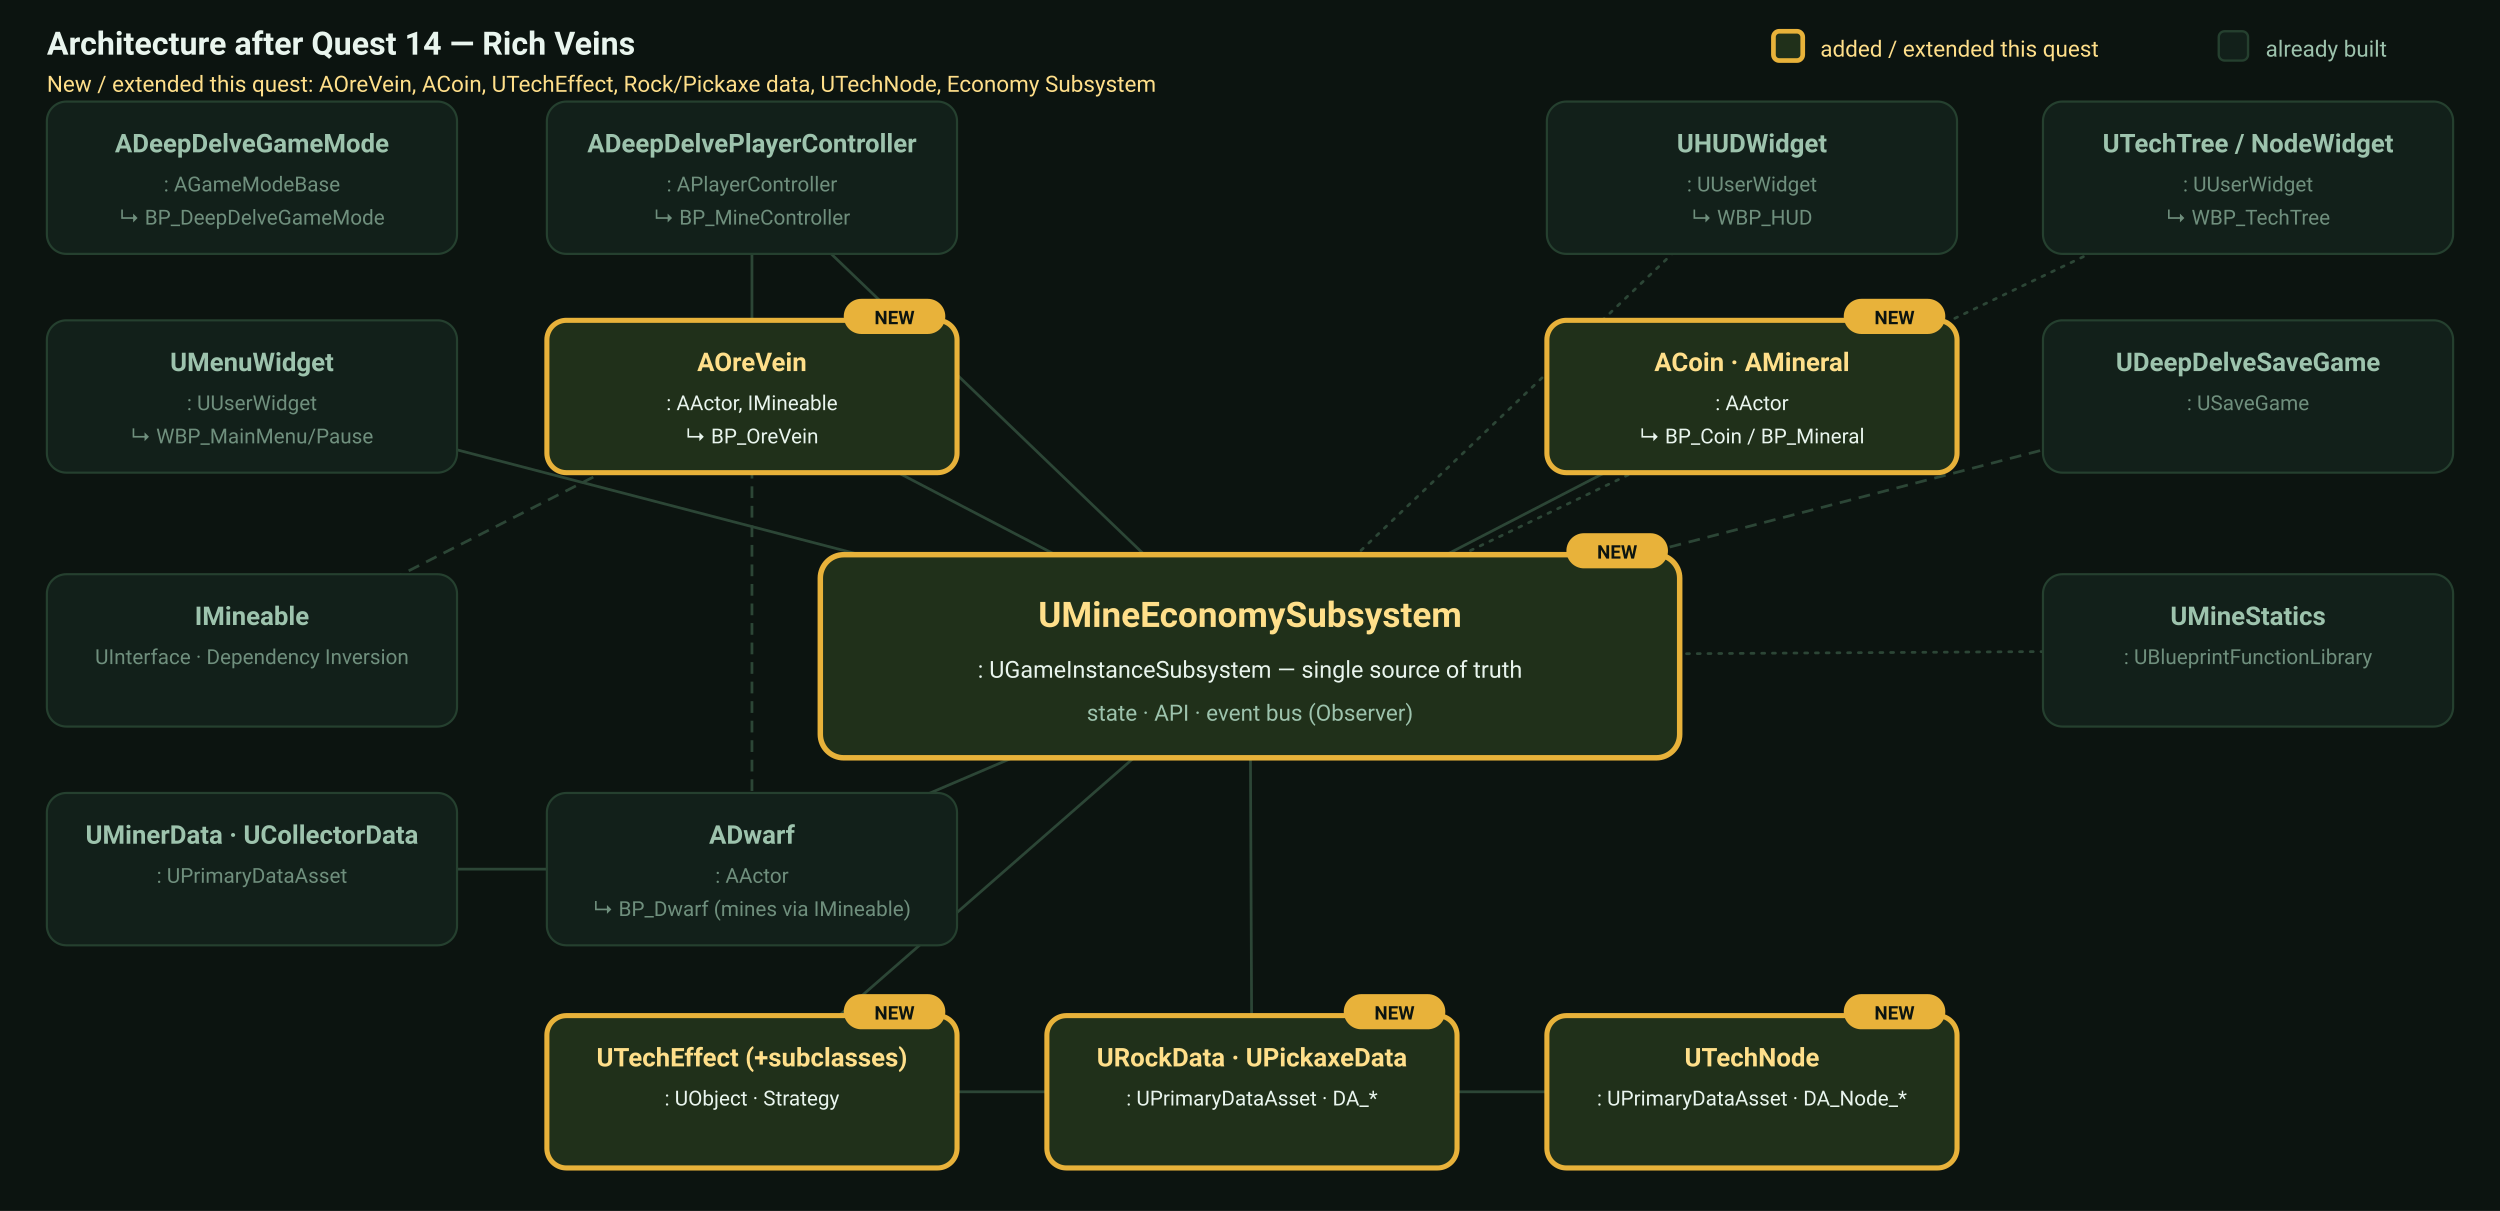
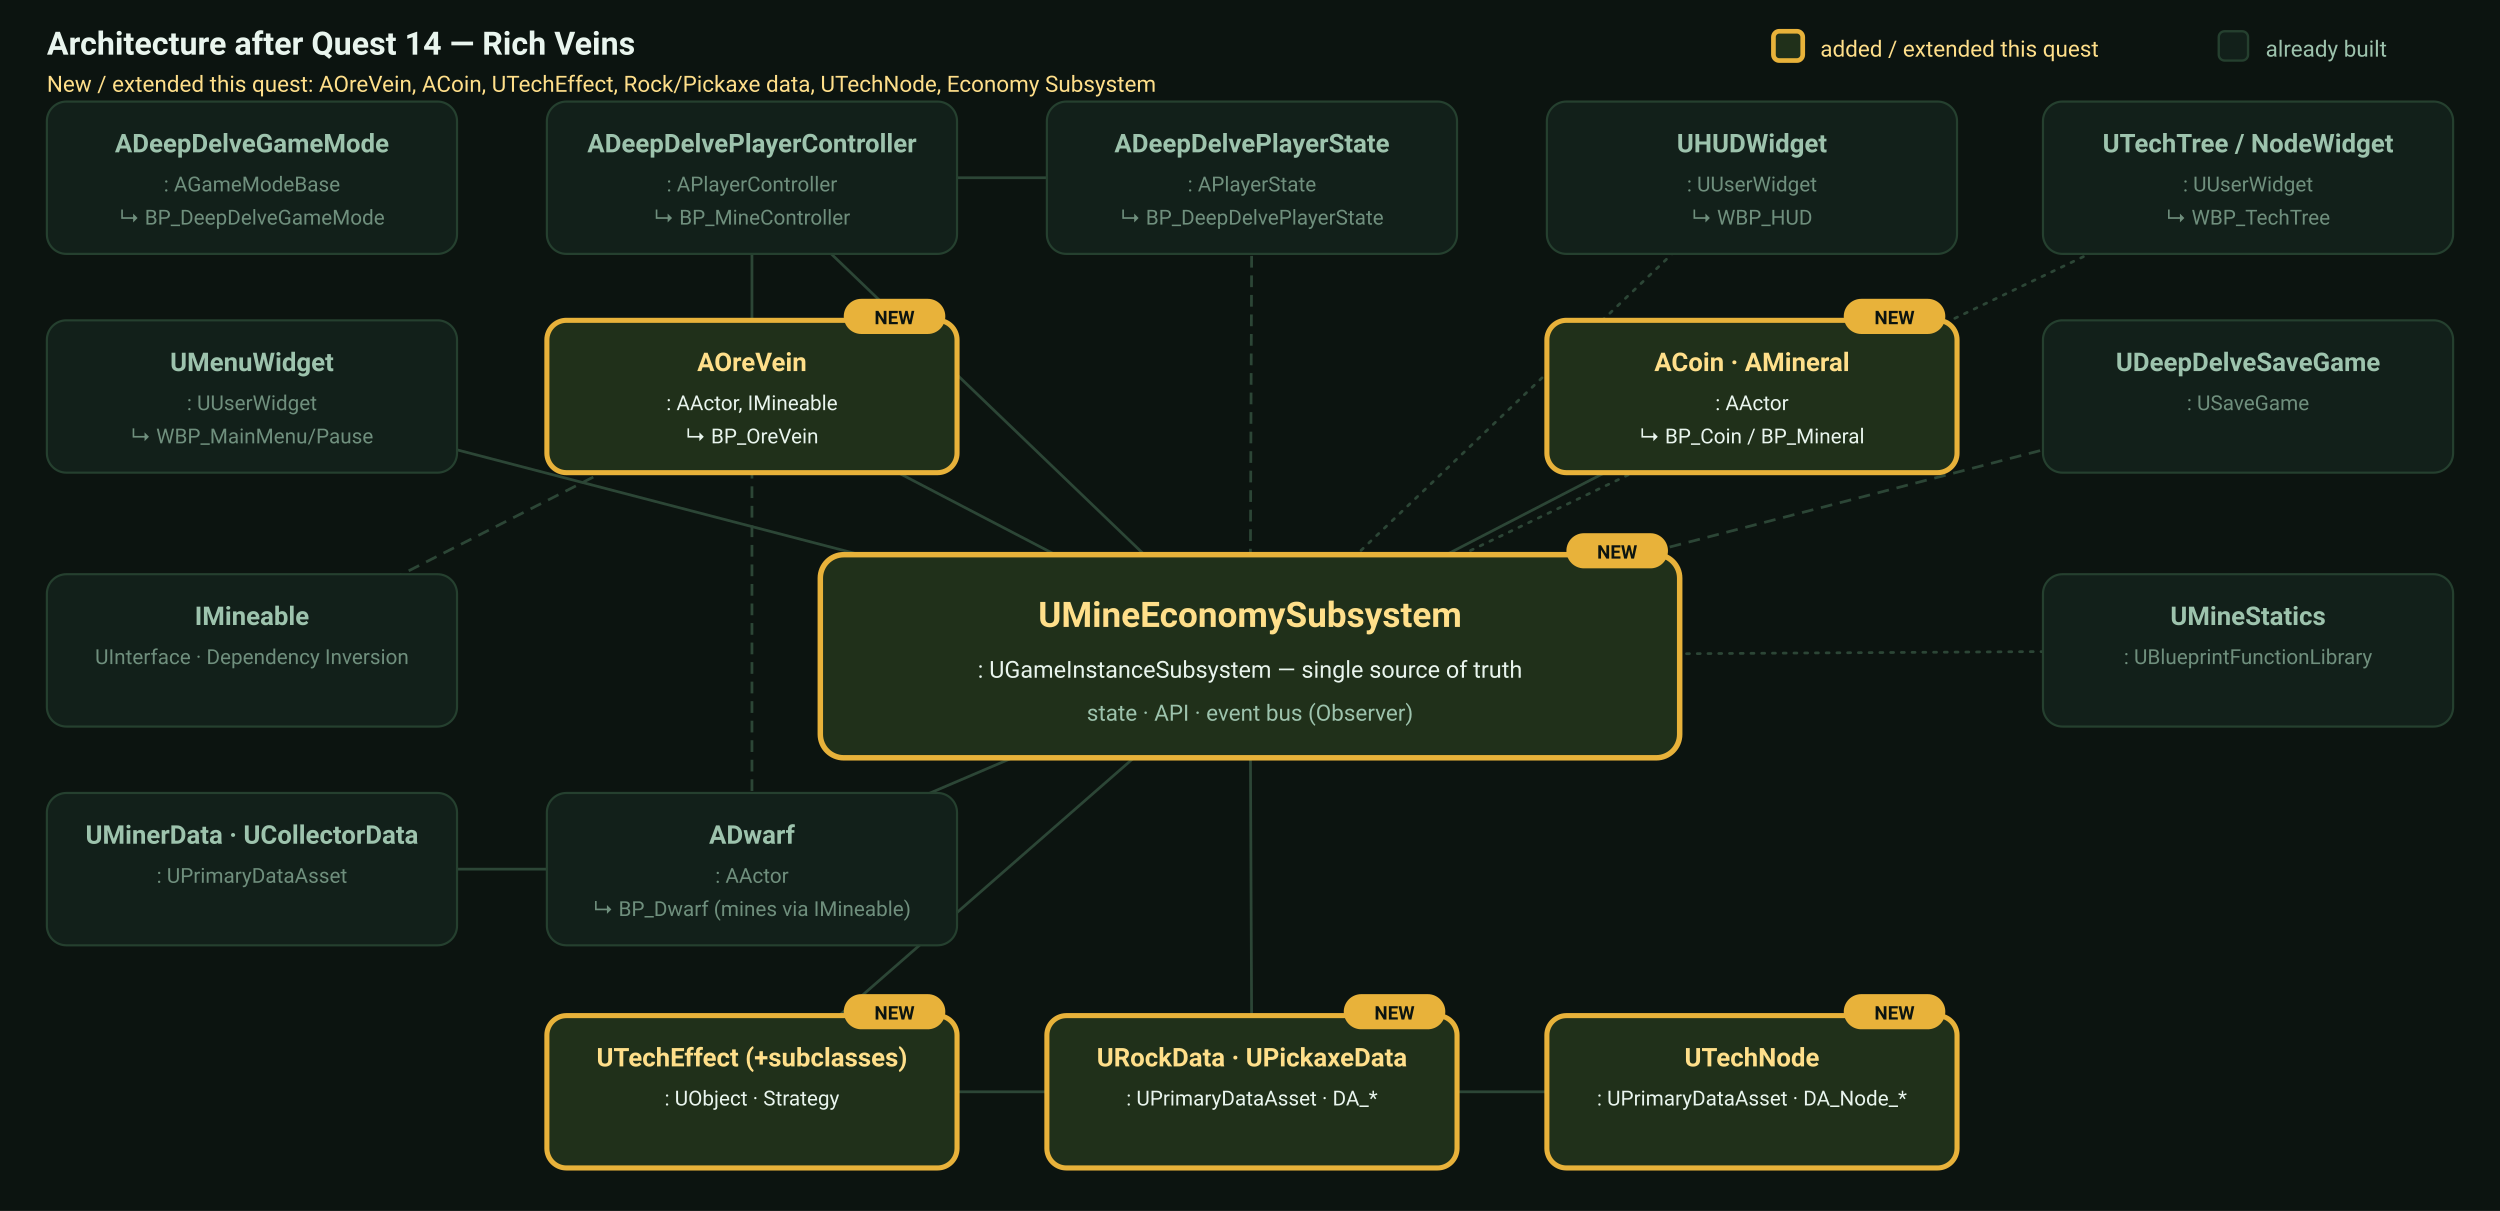
<svg xmlns="http://www.w3.org/2000/svg" viewBox="0 0 1280 620" font-family="-apple-system,BlinkMacSystemFont,Segoe UI,Roboto,Helvetica,Arial,sans-serif" role="img">
  <defs>
    <marker id="ar" markerWidth="10" markerHeight="10" refX="7" refY="4.5" orient="auto">
      <path d="M0,0 L9,4.5 L0,9 z" fill="#2c4636" />
    </marker>
    <marker id="arG" markerWidth="10" markerHeight="10" refX="7" refY="4.5" orient="auto">
      <path d="M0,0 L9,4.5 L0,9 z" fill="#e8b23a" />
    </marker>
    <marker id="arF" markerWidth="10" markerHeight="10" refX="7" refY="4.5" orient="auto">
      <path d="M0,0 L9,4.5 L0,9 z" fill="#3a5a45" />
    </marker>
  </defs>
  <rect x="0" y="0" width="1280" height="620" fill="#0c1410" />
+   <line x1="385.0" y1="91.0" x2="641.0" y2="91.0" stroke="#2c4636" stroke-width="1.4" marker-end="url(#ar)" />
+   <line x1="641.0" y1="91.0" x2="640.0" y2="336.0" stroke="#2c4636" stroke-width="1.4" stroke-dasharray="6 4" marker-end="url(#ar)" />
  <line x1="385.0" y1="91.0" x2="385.0" y2="203.0" stroke="#2c4636" stroke-width="1.4" marker-end="url(#ar)" />
  <line x1="129.0" y1="333.0" x2="385.0" y2="203.0" stroke="#2c4636" stroke-width="1.4" stroke-dasharray="6 4" marker-end="url(#ar)" />
  <line x1="385.0" y1="91.0" x2="640.0" y2="336.0" stroke="#2c4636" stroke-width="1.4" marker-end="url(#ar)" />
  <line x1="385.0" y1="203.0" x2="640.0" y2="336.0" stroke="#2c4636" stroke-width="1.4" marker-end="url(#ar)" />
  <line x1="897.0" y1="203.0" x2="640.0" y2="336.0" stroke="#2c4636" stroke-width="1.4" marker-end="url(#ar)" />
  <line x1="897.0" y1="91.0" x2="640.0" y2="336.0" stroke="#2c4636" stroke-width="1.4" stroke-dasharray="1.5 4" stroke-linecap="round" marker-end="url(#ar)" />
  <line x1="1151.0" y1="333.0" x2="640.0" y2="336.0" stroke="#2c4636" stroke-width="1.4" stroke-dasharray="1.5 4" stroke-linecap="round" marker-end="url(#ar)" />
  <line x1="641.0" y1="559.0" x2="640.0" y2="336.0" stroke="#2c4636" stroke-width="1.4" marker-end="url(#ar)" />
  <line x1="385.0" y1="559.0" x2="640.0" y2="336.0" stroke="#2c4636" stroke-width="1.4" marker-end="url(#ar)" />
  <line x1="897.0" y1="559.0" x2="385.0" y2="559.0" stroke="#2c4636" stroke-width="1.4" marker-end="url(#ar)" />
  <line x1="1151.0" y1="91.0" x2="640.0" y2="336.0" stroke="#2c4636" stroke-width="1.4" stroke-dasharray="1.5 4" stroke-linecap="round" marker-end="url(#ar)" />
  <line x1="385.0" y1="445.0" x2="640.0" y2="336.0" stroke="#2c4636" stroke-width="1.4" marker-end="url(#ar)" />
  <line x1="385.0" y1="445.0" x2="385.0" y2="203.0" stroke="#2c4636" stroke-width="1.4" stroke-dasharray="6 4" marker-end="url(#ar)" />
  <line x1="129.0" y1="445.0" x2="385.0" y2="445.0" stroke="#2c4636" stroke-width="1.4" marker-end="url(#ar)" />
  <line x1="129.0" y1="203.0" x2="640.0" y2="336.0" stroke="#2c4636" stroke-width="1.4" marker-end="url(#ar)" />
  <line x1="1151.0" y1="203.0" x2="640.0" y2="336.0" stroke="#2c4636" stroke-width="1.4" stroke-dasharray="6 4" marker-end="url(#ar)" />
  <rect x="24" y="52" width="210" height="78" rx="10" fill="#12201a" stroke="#25402f" stroke-width="1.1" />
  <text x="129.0" y="78" text-anchor="middle" fill="#9dc3ad" font-size="13.2" font-weight="700">ADeepDelveGameMode</text>
  <text x="129.0" y="98" text-anchor="middle" fill="#6f8f7d" font-size="10.6" font-weight="400">: AGameModeBase</text>
  <text x="129.0" y="115" text-anchor="middle" fill="#6f8f7d" font-size="10.6" font-weight="400">↳ BP_DeepDelveGameMode</text>
  <rect x="280" y="52" width="210" height="78" rx="10" fill="#12201a" stroke="#25402f" stroke-width="1.1" />
  <text x="385.0" y="78" text-anchor="middle" fill="#9dc3ad" font-size="13.2" font-weight="700">ADeepDelvePlayerController</text>
  <text x="385.0" y="98" text-anchor="middle" fill="#6f8f7d" font-size="10.6" font-weight="400">: APlayerController</text>
  <text x="385.0" y="115" text-anchor="middle" fill="#6f8f7d" font-size="10.6" font-weight="400">↳ BP_MineController</text>
+   <rect x="536" y="52" width="210" height="78" rx="10" fill="#12201a" stroke="#25402f" stroke-width="1.1" />
+   <text x="641.0" y="78" text-anchor="middle" fill="#9dc3ad" font-size="13.2" font-weight="700">ADeepDelvePlayerState</text>
+   <text x="641.0" y="98" text-anchor="middle" fill="#6f8f7d" font-size="10.6" font-weight="400">: APlayerState</text>
+   <text x="641.0" y="115" text-anchor="middle" fill="#6f8f7d" font-size="10.6" font-weight="400">↳ BP_DeepDelvePlayerState</text>
  <rect x="792" y="52" width="210" height="78" rx="10" fill="#12201a" stroke="#25402f" stroke-width="1.1" />
  <text x="897.0" y="78" text-anchor="middle" fill="#9dc3ad" font-size="13.2" font-weight="700">UHUDWidget</text>
  <text x="897.0" y="98" text-anchor="middle" fill="#6f8f7d" font-size="10.6" font-weight="400">: UUserWidget</text>
  <text x="897.0" y="115" text-anchor="middle" fill="#6f8f7d" font-size="10.6" font-weight="400">↳ WBP_HUD</text>
  <rect x="1046" y="52" width="210" height="78" rx="10" fill="#12201a" stroke="#25402f" stroke-width="1.1" />
  <text x="1151.0" y="78" text-anchor="middle" fill="#9dc3ad" font-size="13.2" font-weight="700">UTechTree / NodeWidget</text>
  <text x="1151.0" y="98" text-anchor="middle" fill="#6f8f7d" font-size="10.6" font-weight="400">: UUserWidget</text>
  <text x="1151.0" y="115" text-anchor="middle" fill="#6f8f7d" font-size="10.6" font-weight="400">↳ WBP_TechTree</text>
  <rect x="24" y="164" width="210" height="78" rx="10" fill="#12201a" stroke="#25402f" stroke-width="1.1" />
  <text x="129.0" y="190" text-anchor="middle" fill="#9dc3ad" font-size="13.2" font-weight="700">UMenuWidget</text>
  <text x="129.0" y="210" text-anchor="middle" fill="#6f8f7d" font-size="10.6" font-weight="400">: UUserWidget</text>
  <text x="129.0" y="227" text-anchor="middle" fill="#6f8f7d" font-size="10.6" font-weight="400">↳ WBP_MainMenu/Pause</text>
  <rect x="280" y="164" width="210" height="78" rx="10" fill="#20301a" stroke="#e8b23a" stroke-width="2.6" />
  <text x="385.0" y="190" text-anchor="middle" fill="#ffdf8a" font-size="13.2" font-weight="700">AOreVein</text>
  <text x="385.0" y="210" text-anchor="middle" fill="#e9f5ee" font-size="10.6" font-weight="400">: AActor, IMineable</text>
  <text x="385.0" y="227" text-anchor="middle" fill="#e9f5ee" font-size="10.6" font-weight="400">↳ BP_OreVein</text>
  <rect x="432" y="153" width="52" height="18" rx="9" fill="#e8b23a" />
  <text x="458" y="166" text-anchor="middle" fill="#0c1410" font-size="9.6" font-weight="700">NEW</text>
  <rect x="792" y="164" width="210" height="78" rx="10" fill="#20301a" stroke="#e8b23a" stroke-width="2.6" />
  <text x="897.0" y="190" text-anchor="middle" fill="#ffdf8a" font-size="13.2" font-weight="700">ACoin · AMineral</text>
  <text x="897.0" y="210" text-anchor="middle" fill="#e9f5ee" font-size="10.6" font-weight="400">: AActor</text>
  <text x="897.0" y="227" text-anchor="middle" fill="#e9f5ee" font-size="10.6" font-weight="400">↳ BP_Coin / BP_Mineral</text>
  <rect x="944" y="153" width="52" height="18" rx="9" fill="#e8b23a" />
  <text x="970" y="166" text-anchor="middle" fill="#0c1410" font-size="9.6" font-weight="700">NEW</text>
  <rect x="1046" y="164" width="210" height="78" rx="10" fill="#12201a" stroke="#25402f" stroke-width="1.1" />
  <text x="1151.0" y="190" text-anchor="middle" fill="#9dc3ad" font-size="13.2" font-weight="700">UDeepDelveSaveGame</text>
  <text x="1151.0" y="210" text-anchor="middle" fill="#6f8f7d" font-size="10.6" font-weight="400">: USaveGame</text>
  <rect x="24" y="294" width="210" height="78" rx="10" fill="#12201a" stroke="#25402f" stroke-width="1.1" />
  <text x="129.0" y="320" text-anchor="middle" fill="#9dc3ad" font-size="13.2" font-weight="700">IMineable</text>
  <text x="129.0" y="340" text-anchor="middle" fill="#6f8f7d" font-size="10.6" font-weight="400">UInterface · Dependency Inversion</text>
  <rect x="1046" y="294" width="210" height="78" rx="10" fill="#12201a" stroke="#25402f" stroke-width="1.1" />
  <text x="1151.0" y="320" text-anchor="middle" fill="#9dc3ad" font-size="13.2" font-weight="700">UMineStatics</text>
  <text x="1151.0" y="340" text-anchor="middle" fill="#6f8f7d" font-size="10.6" font-weight="400">: UBlueprintFunctionLibrary</text>
  <rect x="24" y="406" width="210" height="78" rx="10" fill="#12201a" stroke="#25402f" stroke-width="1.1" />
  <text x="129.0" y="432" text-anchor="middle" fill="#9dc3ad" font-size="13.2" font-weight="700">UMinerData · UCollectorData</text>
  <text x="129.0" y="452" text-anchor="middle" fill="#6f8f7d" font-size="10.6" font-weight="400">: UPrimaryDataAsset</text>
  <rect x="280" y="406" width="210" height="78" rx="10" fill="#12201a" stroke="#25402f" stroke-width="1.1" />
  <text x="385.0" y="432" text-anchor="middle" fill="#9dc3ad" font-size="13.2" font-weight="700">ADwarf</text>
  <text x="385.0" y="452" text-anchor="middle" fill="#6f8f7d" font-size="10.6" font-weight="400">: AActor</text>
  <text x="385.0" y="469" text-anchor="middle" fill="#6f8f7d" font-size="10.6" font-weight="400">↳ BP_Dwarf (mines via IMineable)</text>
  <rect x="280" y="520" width="210" height="78" rx="10" fill="#20301a" stroke="#e8b23a" stroke-width="2.6" />
  <text x="385.0" y="546" text-anchor="middle" fill="#ffdf8a" font-size="13.2" font-weight="700">UTechEffect (+subclasses)</text>
  <text x="385.0" y="566" text-anchor="middle" fill="#e9f5ee" font-size="10.6" font-weight="400">: UObject · Strategy</text>
  <rect x="432" y="509" width="52" height="18" rx="9" fill="#e8b23a" />
  <text x="458" y="522" text-anchor="middle" fill="#0c1410" font-size="9.6" font-weight="700">NEW</text>
  <rect x="536" y="520" width="210" height="78" rx="10" fill="#20301a" stroke="#e8b23a" stroke-width="2.6" />
  <text x="641.0" y="546" text-anchor="middle" fill="#ffdf8a" font-size="13.2" font-weight="700">URockData · UPickaxeData</text>
  <text x="641.0" y="566" text-anchor="middle" fill="#e9f5ee" font-size="10.6" font-weight="400">: UPrimaryDataAsset · DA_*</text>
  <rect x="688" y="509" width="52" height="18" rx="9" fill="#e8b23a" />
  <text x="714" y="522" text-anchor="middle" fill="#0c1410" font-size="9.6" font-weight="700">NEW</text>
  <rect x="792" y="520" width="210" height="78" rx="10" fill="#20301a" stroke="#e8b23a" stroke-width="2.6" />
  <text x="897.0" y="546" text-anchor="middle" fill="#ffdf8a" font-size="13.2" font-weight="700">UTechNode</text>
  <text x="897.0" y="566" text-anchor="middle" fill="#e9f5ee" font-size="10.6" font-weight="400">: UPrimaryDataAsset · DA_Node_*</text>
  <rect x="944" y="509" width="52" height="18" rx="9" fill="#e8b23a" />
  <text x="970" y="522" text-anchor="middle" fill="#0c1410" font-size="9.6" font-weight="700">NEW</text>
  <rect x="420" y="284" width="440" height="104" rx="12" fill="#20301a" stroke="#e8b23a" stroke-width="2.8" />
  <text x="640.0" y="321" text-anchor="middle" fill="#ffdf8a" font-size="18" font-weight="700">UMineEconomySubsystem</text>
  <text x="640.0" y="347" text-anchor="middle" fill="#e9f5ee" font-size="12" font-weight="400">: UGameInstanceSubsystem — single source of truth</text>
  <text x="640.0" y="369" text-anchor="middle" fill="#9dc3ad" font-size="11.5" font-weight="400">state · API · event bus (Observer)</text>
  <rect x="802" y="273" width="52" height="18" rx="9" fill="#e8b23a" />
  <text x="828" y="286" text-anchor="middle" fill="#0c1410" font-size="9.6" font-weight="700">NEW</text>
  <text x="24" y="28" text-anchor="start" fill="#e9f5ee" font-size="16.5" font-weight="700">Architecture after Quest 14 — Rich Veins</text>
  <text x="24" y="47" text-anchor="start" fill="#ffdf8a" font-size="11.5" font-weight="400">New / extended this quest: AOreVein, ACoin, UTechEffect, Rock/Pickaxe data, UTechNode, Economy Subsystem</text>
  <g>
    <rect x="908" y="16" width="15" height="15" rx="3" fill="#20301a" stroke="#e8b23a" stroke-width="2.4" />
    <text x="932" y="29" text-anchor="start" fill="#ffdf8a" font-size="11.5" font-weight="400">added / extended this quest</text>
    <rect x="1136" y="16" width="15" height="15" rx="3" fill="#12201a" stroke="#25402f" stroke-width="1.2" />
    <text x="1160" y="29" text-anchor="start" fill="#9dc3ad" font-size="11.5" font-weight="400">already built</text>
  </g>
</svg>
